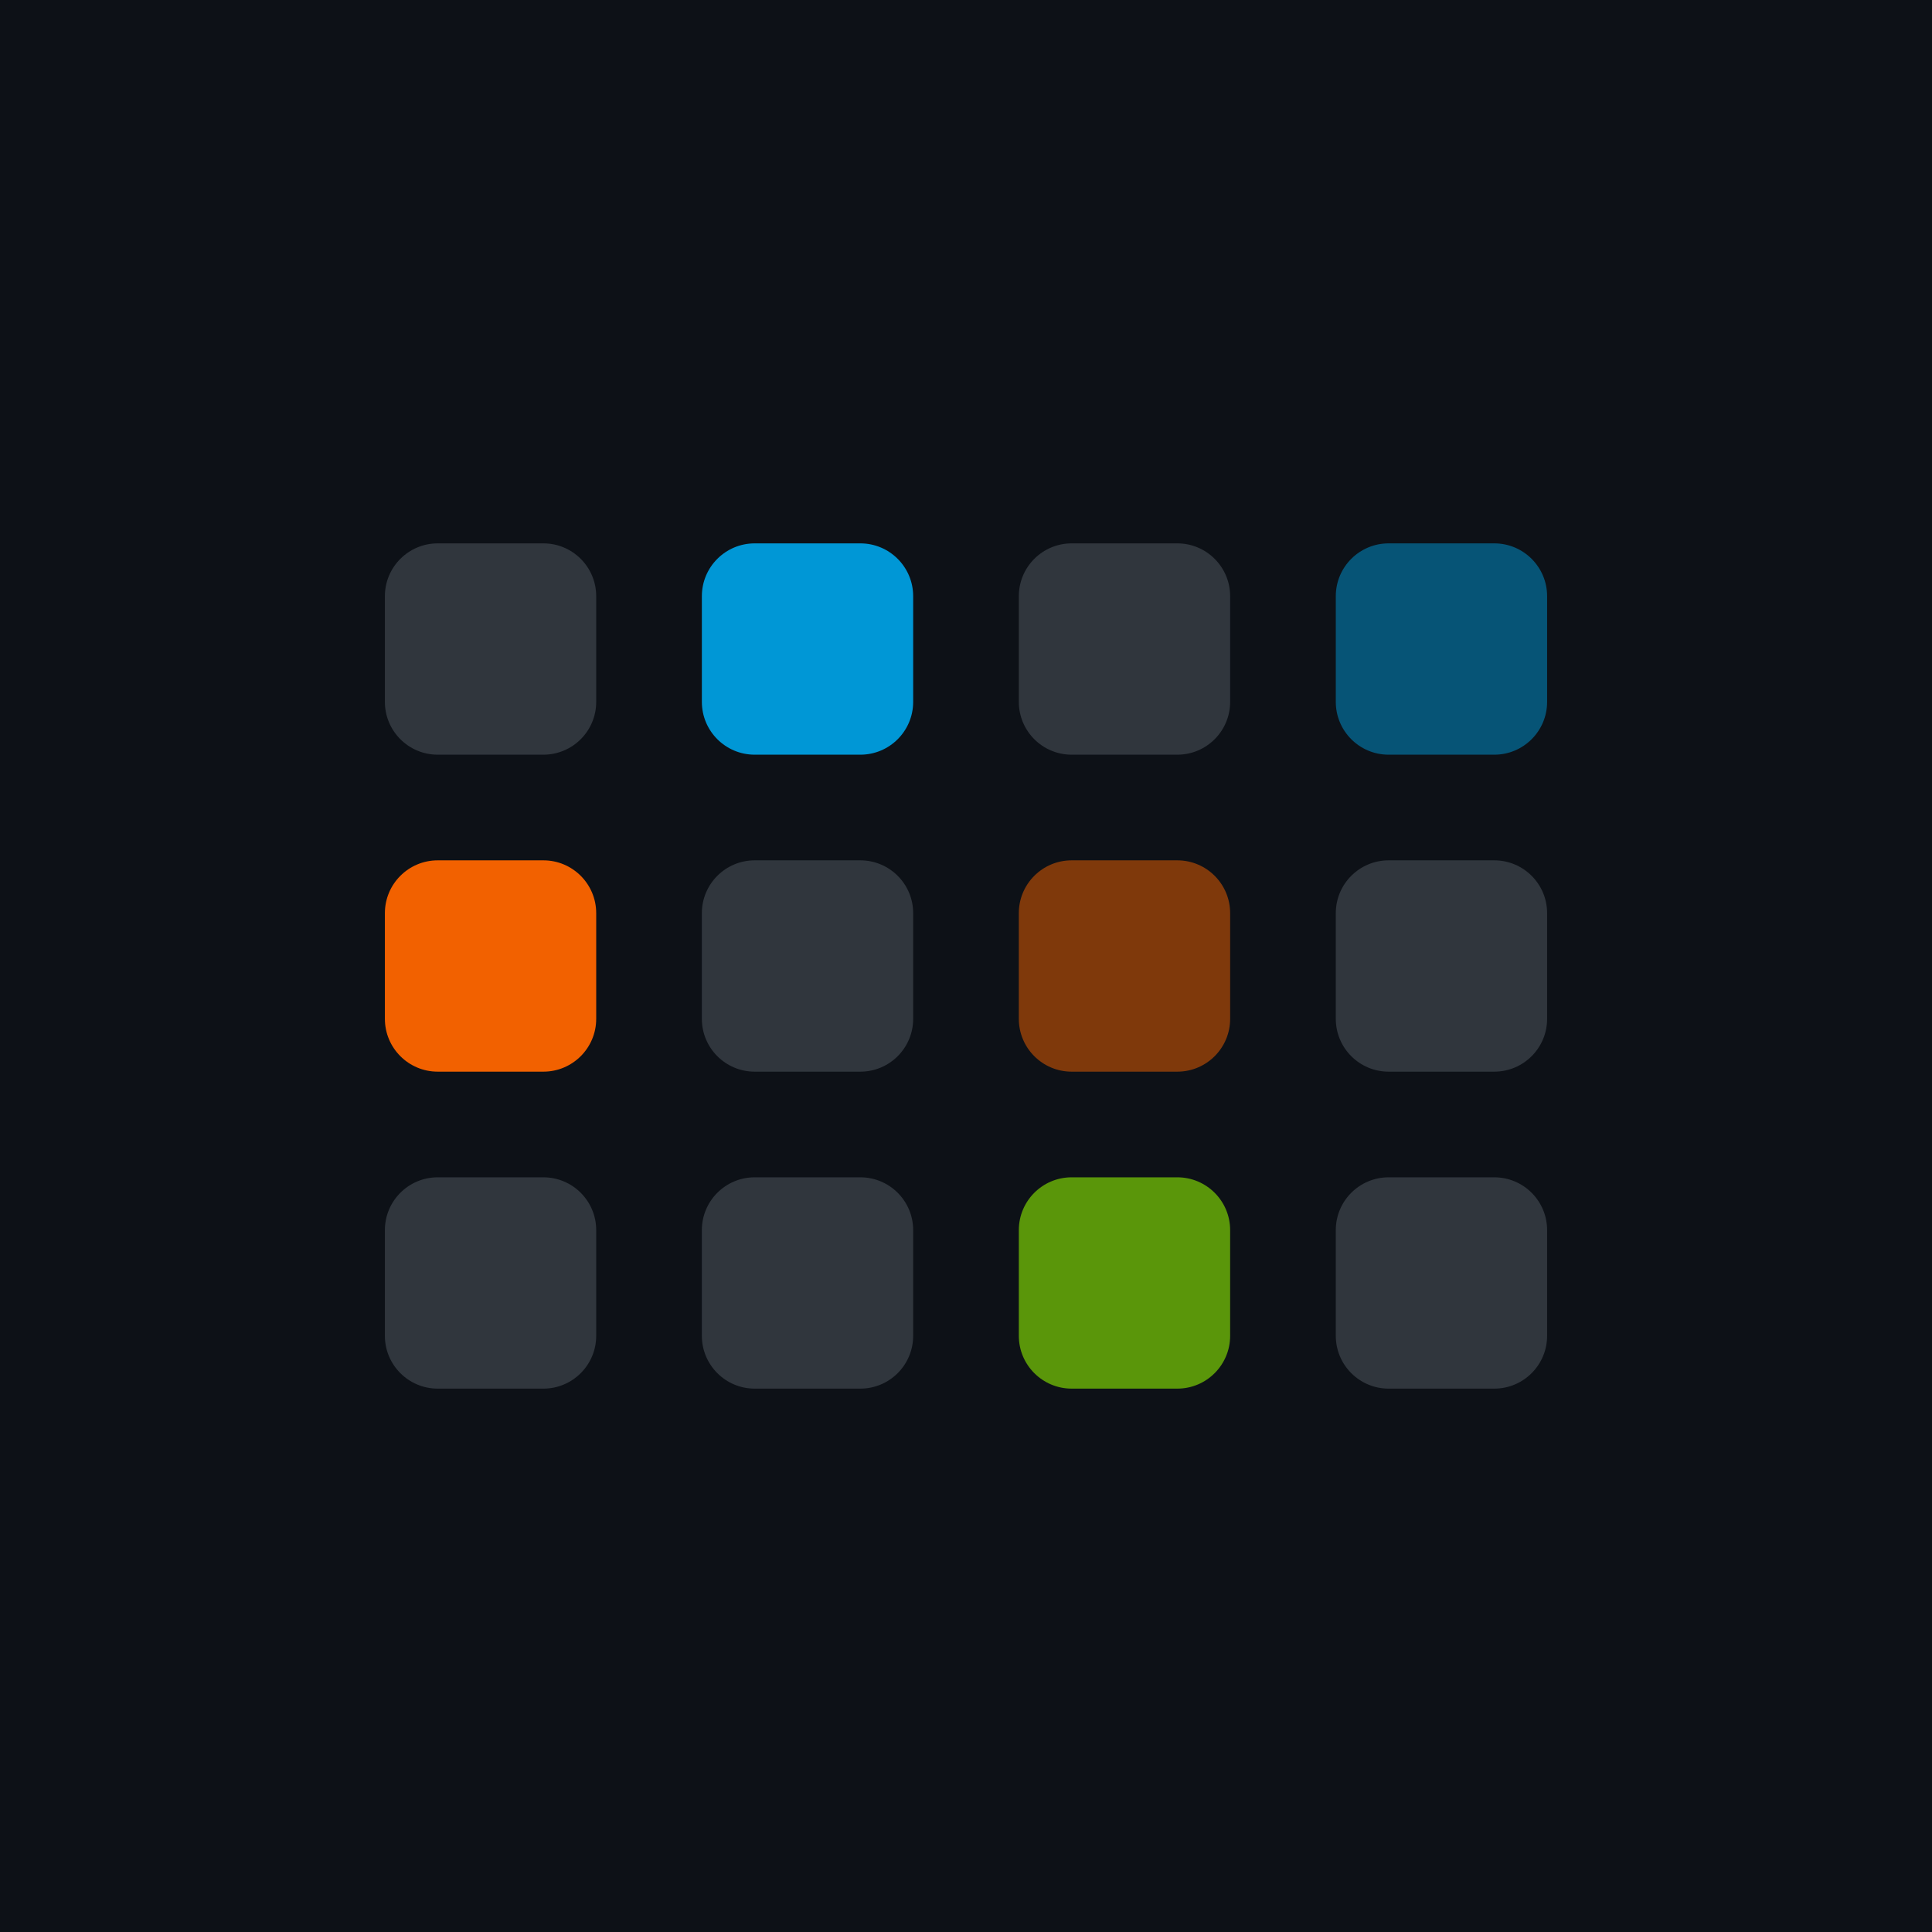
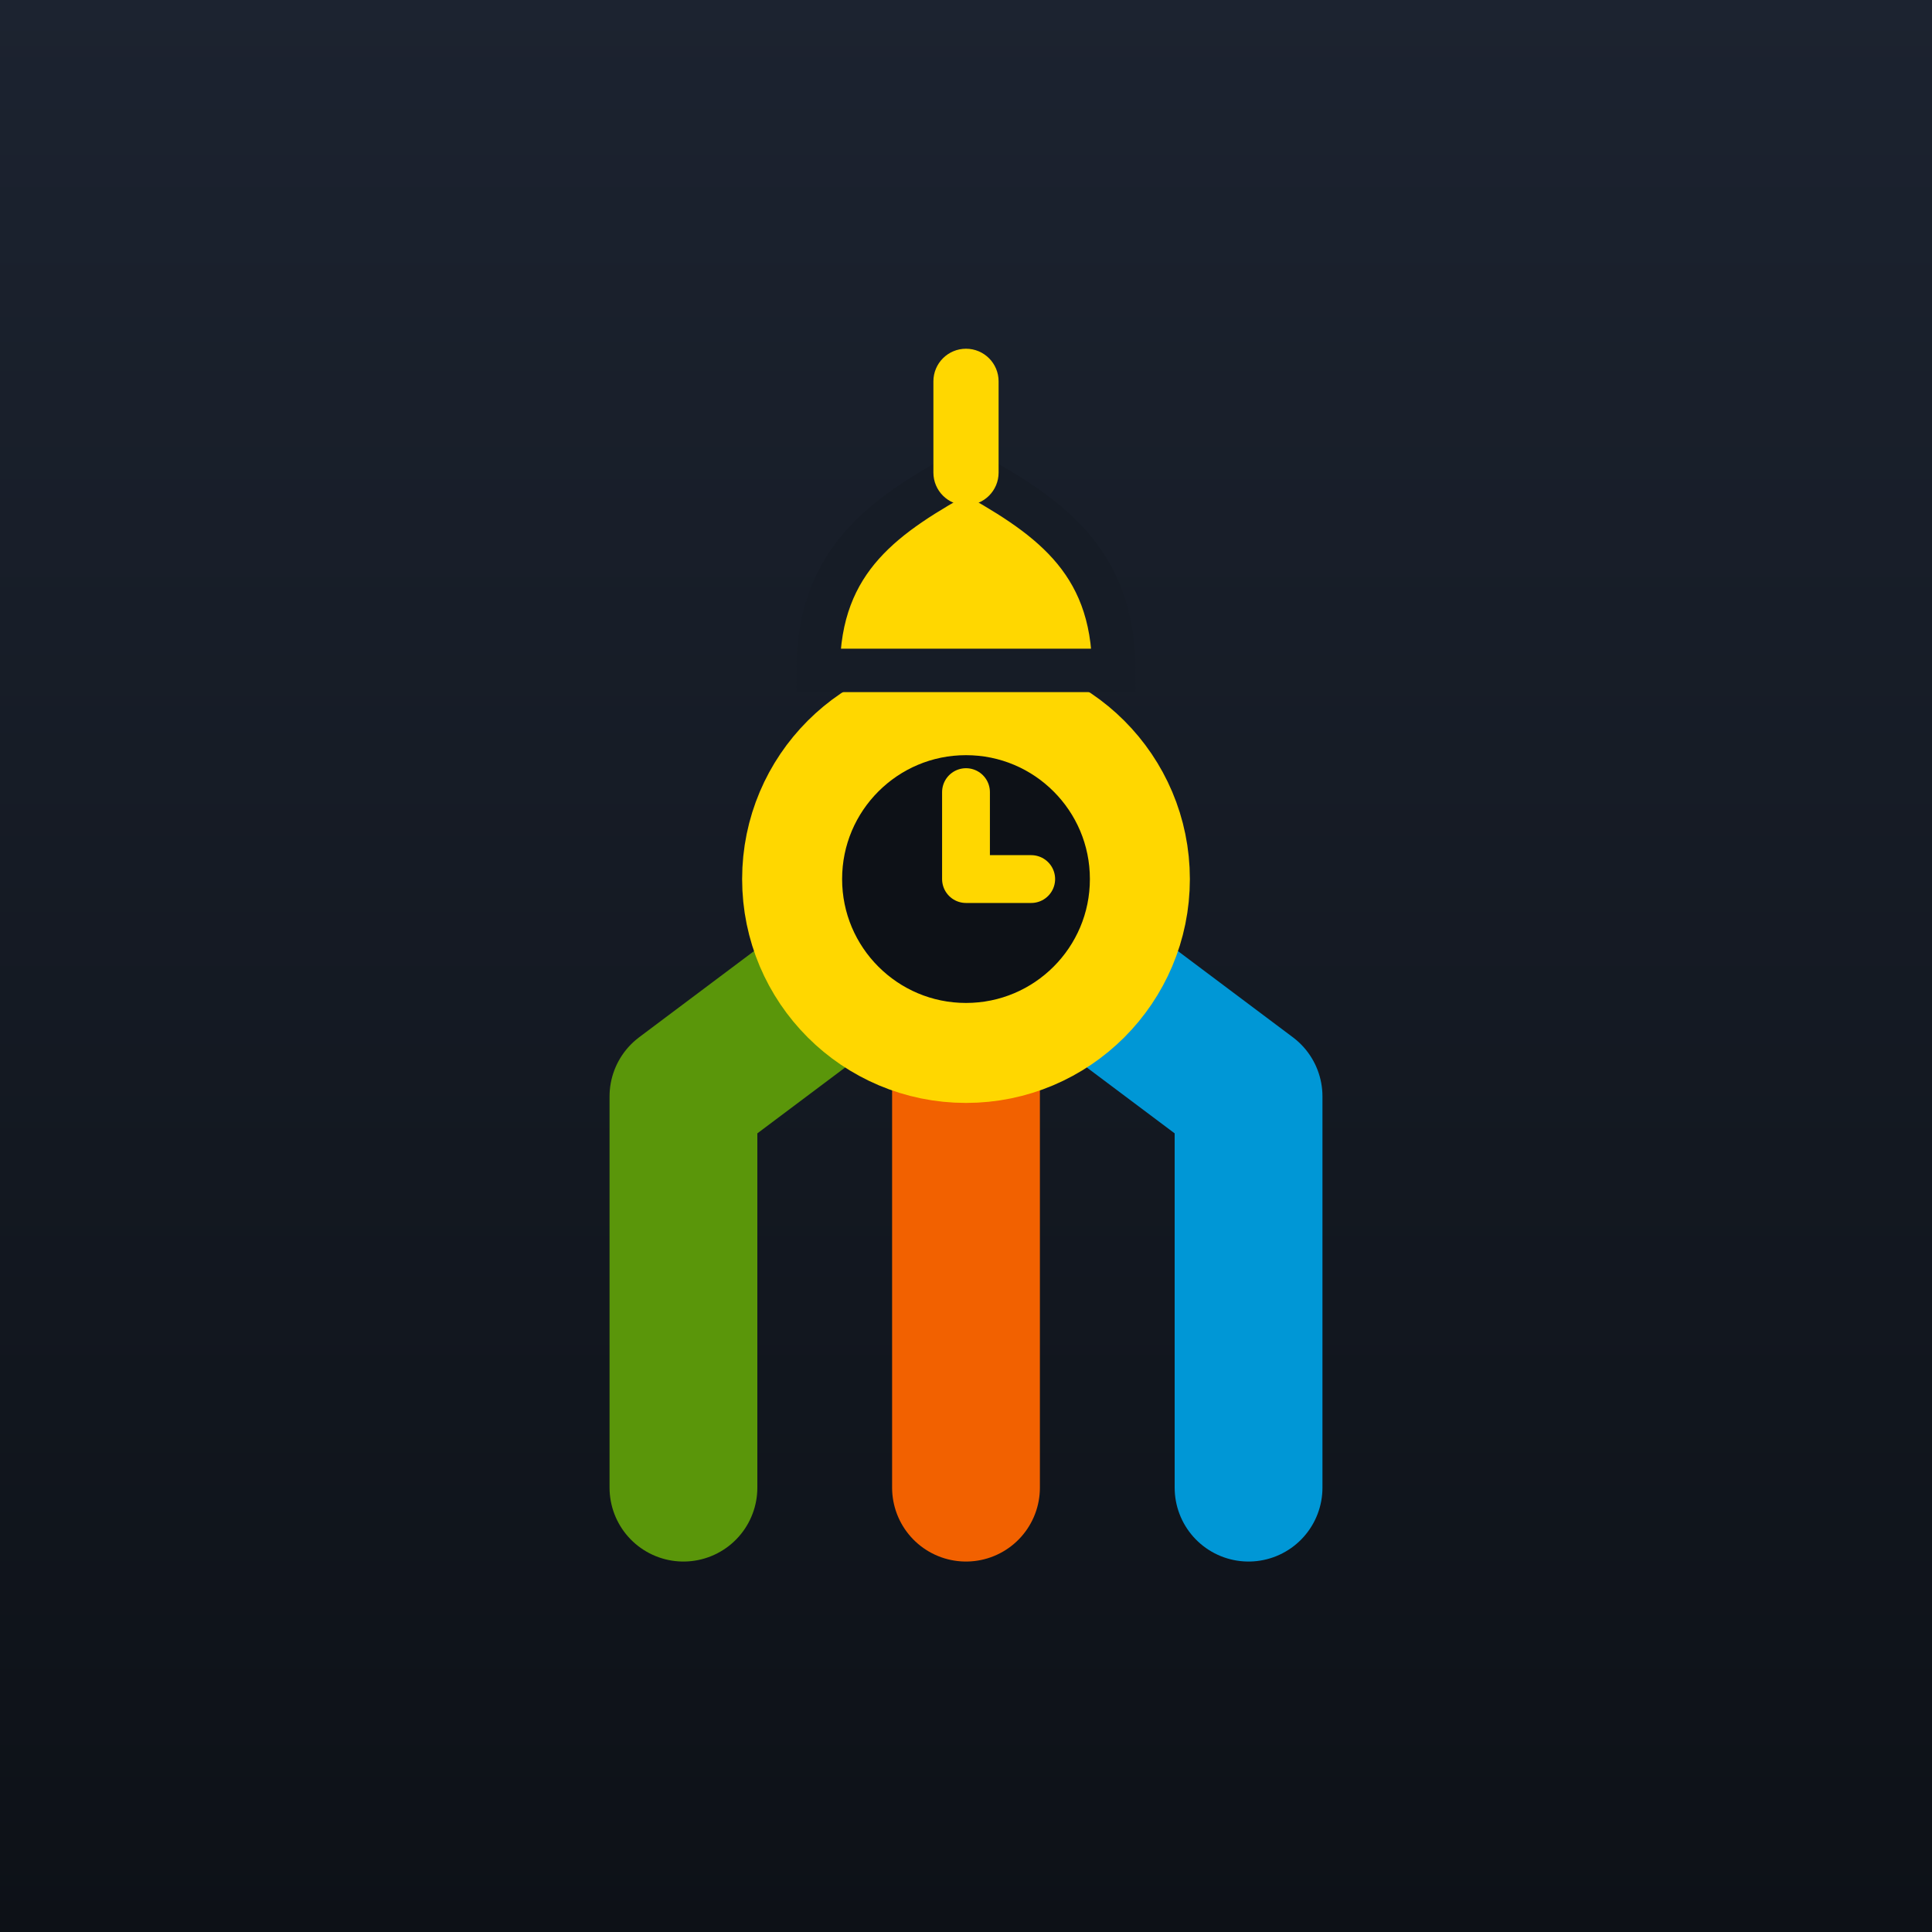
- <svg xmlns="http://www.w3.org/2000/svg" viewBox="0 0 512 512" width="512" height="512">
-   <rect width="512" height="512" fill="#0d1117" />
-   <rect x="102" y="144" width="56" height="56" rx="14" fill="#30363d" />
-   <rect x="186" y="144" width="56" height="56" rx="14" fill="#0097D6" />
-   <rect x="270" y="144" width="56" height="56" rx="14" fill="#30363d" />
-   <rect x="354" y="144" width="56" height="56" rx="14" fill="#0097D6" opacity="0.5" />
-   <rect x="102" y="228" width="56" height="56" rx="14" fill="#F26100" />
-   <rect x="186" y="228" width="56" height="56" rx="14" fill="#30363d" />
-   <rect x="270" y="228" width="56" height="56" rx="14" fill="#F26100" opacity="0.5" />
-   <rect x="354" y="228" width="56" height="56" rx="14" fill="#30363d" />
-   <rect x="102" y="312" width="56" height="56" rx="14" fill="#30363d" />
-   <rect x="186" y="312" width="56" height="56" rx="14" fill="#30363d" />
-   <rect x="270" y="312" width="56" height="56" rx="14" fill="#5A960A" />
-   <rect x="354" y="312" width="56" height="56" rx="14" fill="#30363d" />
+ <svg xmlns="http://www.w3.org/2000/svg" viewBox="0 0 32 32" width="512" height="512">
+   <defs>
+     <linearGradient id="bg" x1="0" y1="0" x2="0" y2="1">
+       <stop offset="0" stop-color="#1c2330" />
+       <stop offset="1" stop-color="#0d1117" />
+     </linearGradient>
+   </defs>
+   <rect width="32" height="32" fill="url(#bg)" />
+   <g transform="translate(16 16) scale(0.72) translate(-16 -16)">
+     <g stroke-width="3.4" stroke-linecap="round" stroke-linejoin="round" fill="none">
+       <path d="M9.5 28v-9l4-3" stroke="#5A960A" />
+       <path d="M16 28V18" stroke="#F26100" />
+       <path d="M22.5 28v-9l-4-3" stroke="#0097D6" />
+     </g>
+     <circle cx="16" cy="14" r="4" fill="#0d1117" stroke="#FFD700" stroke-width="2.3" />
+     <path d="M16 14v-2M16 14h1.5" stroke="#FFD700" stroke-width="1.1" stroke-linecap="round" />
+     <path d="M12.6 9.2C12.6 6.6 14.2 5.6 16 4.6 17.8 5.6 19.4 6.6 19.4 9.2Z" fill="#FFD700" stroke="#161c26" stroke-width="1" />
+     <rect x="15.25" y="1.8" width="1.5" height="3.6" rx=".75" fill="#FFD700" />
+   </g>
</svg>
